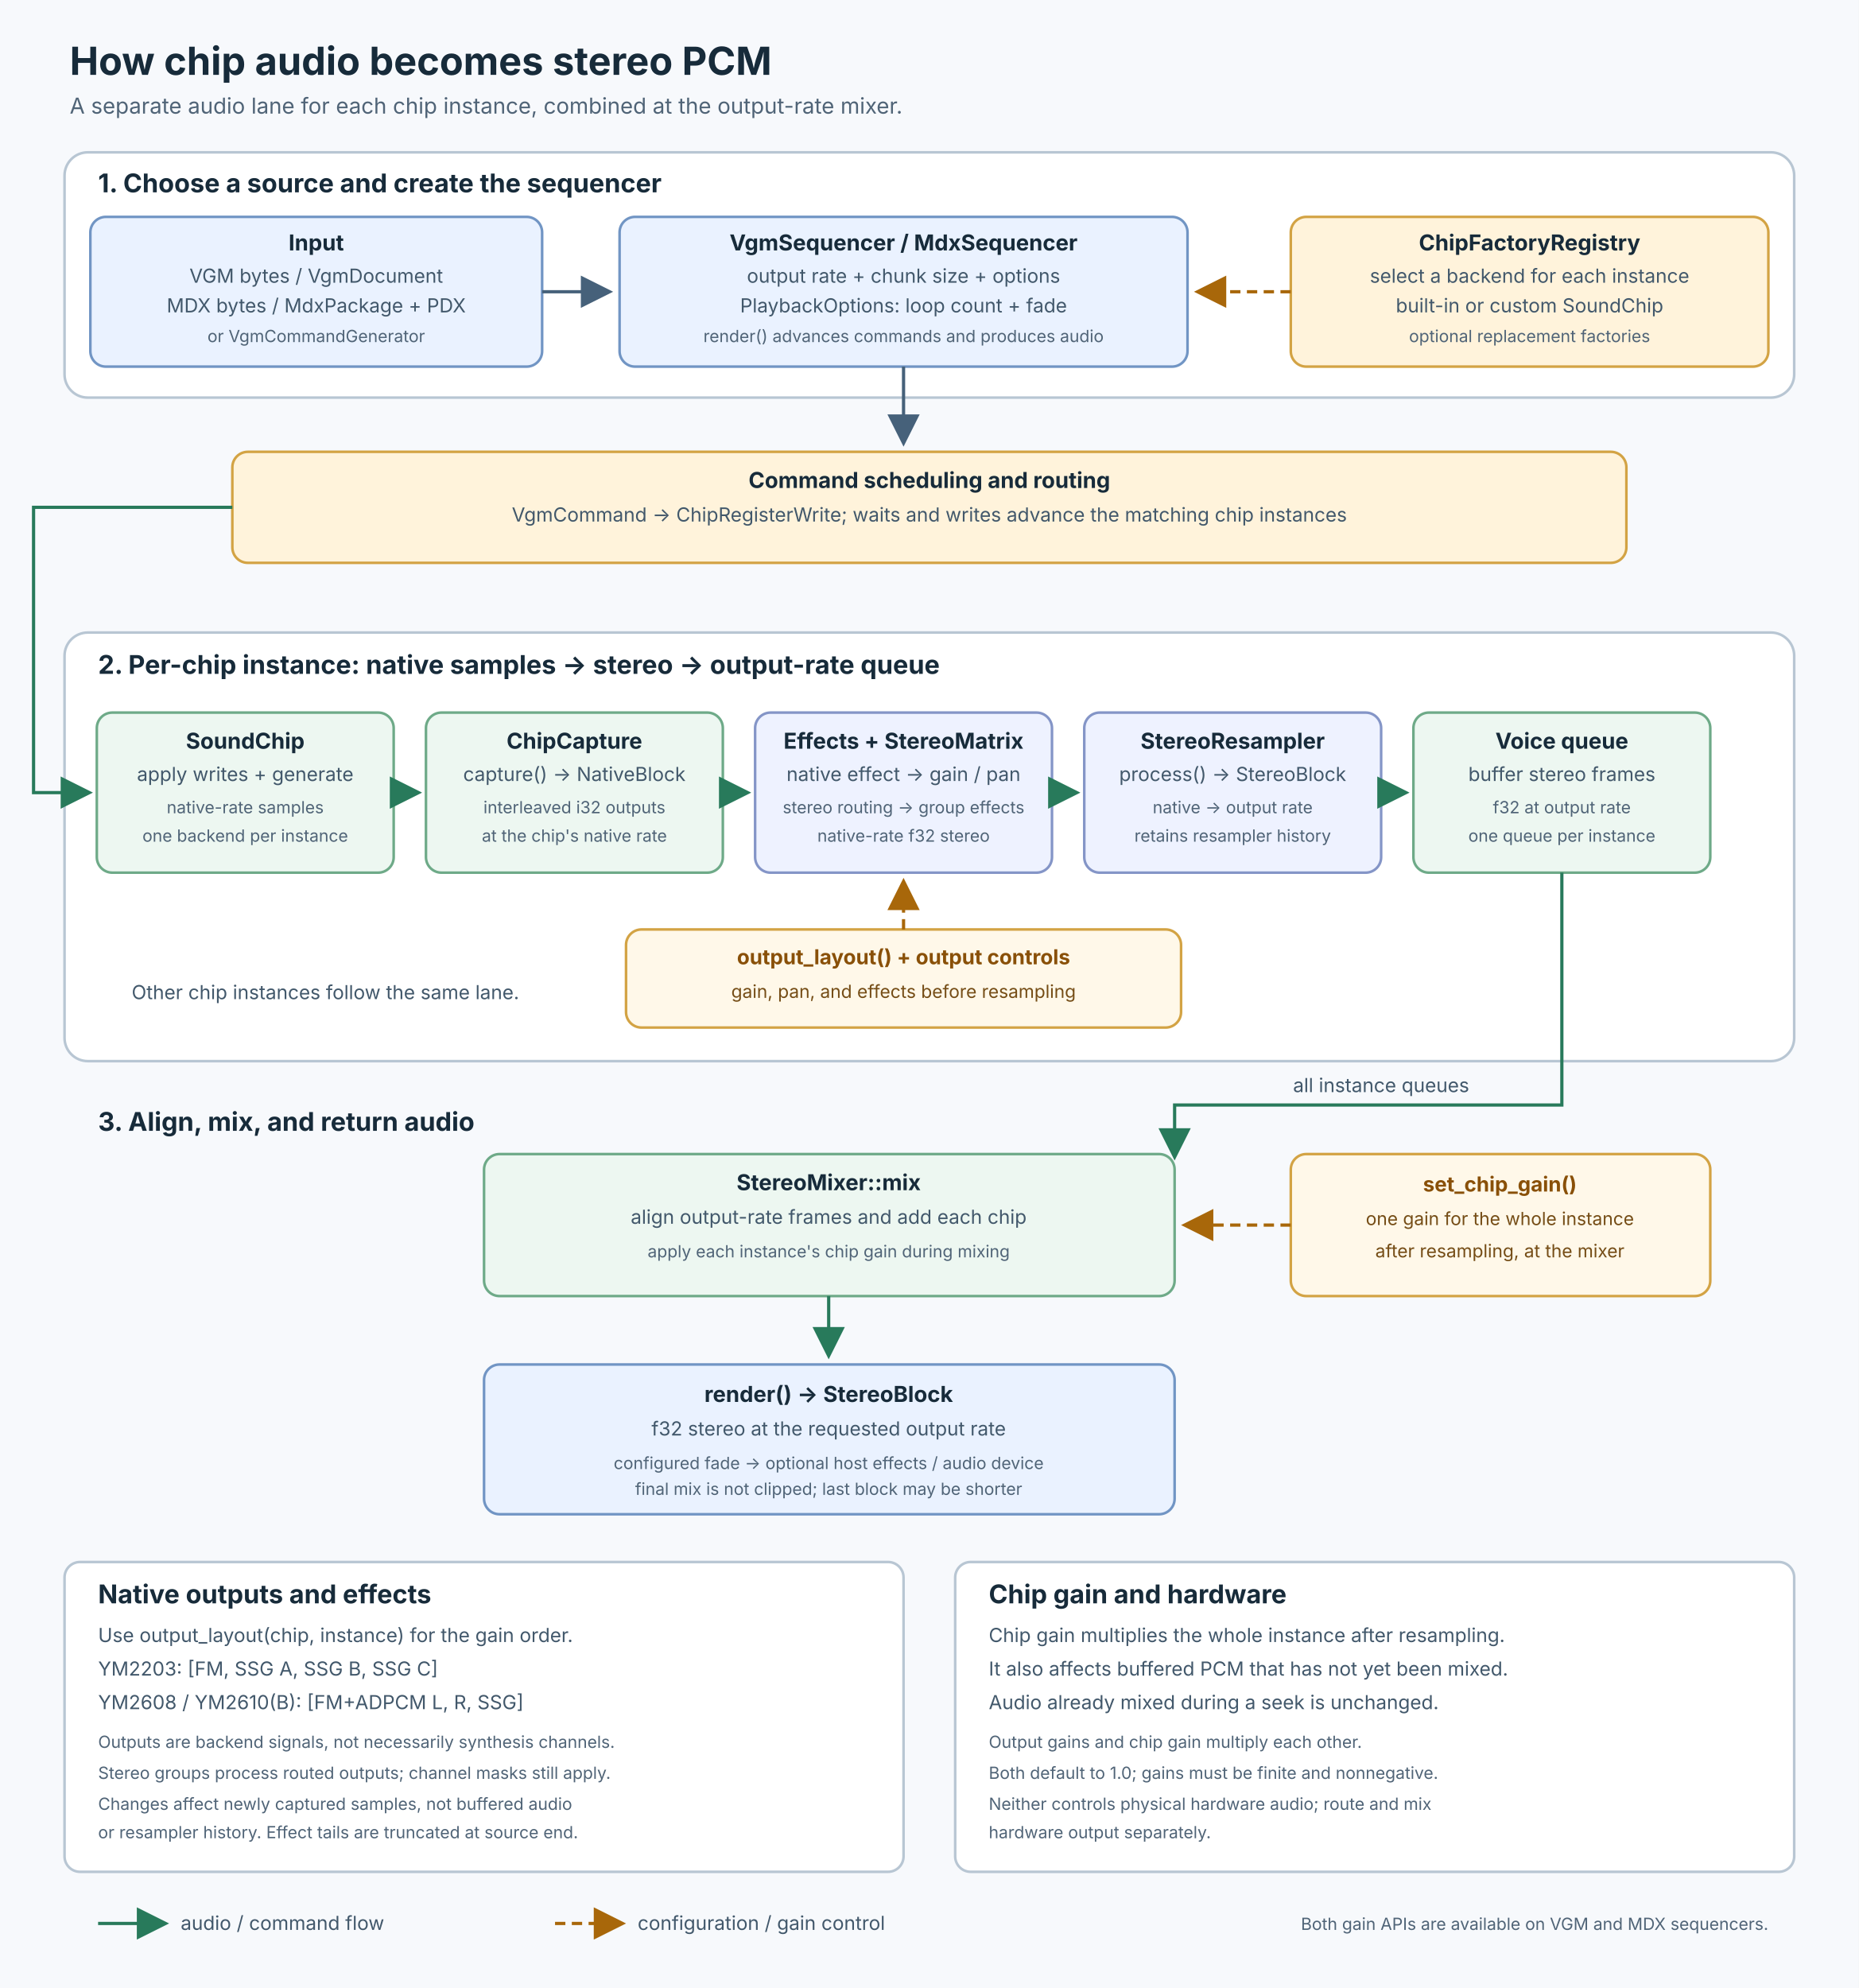
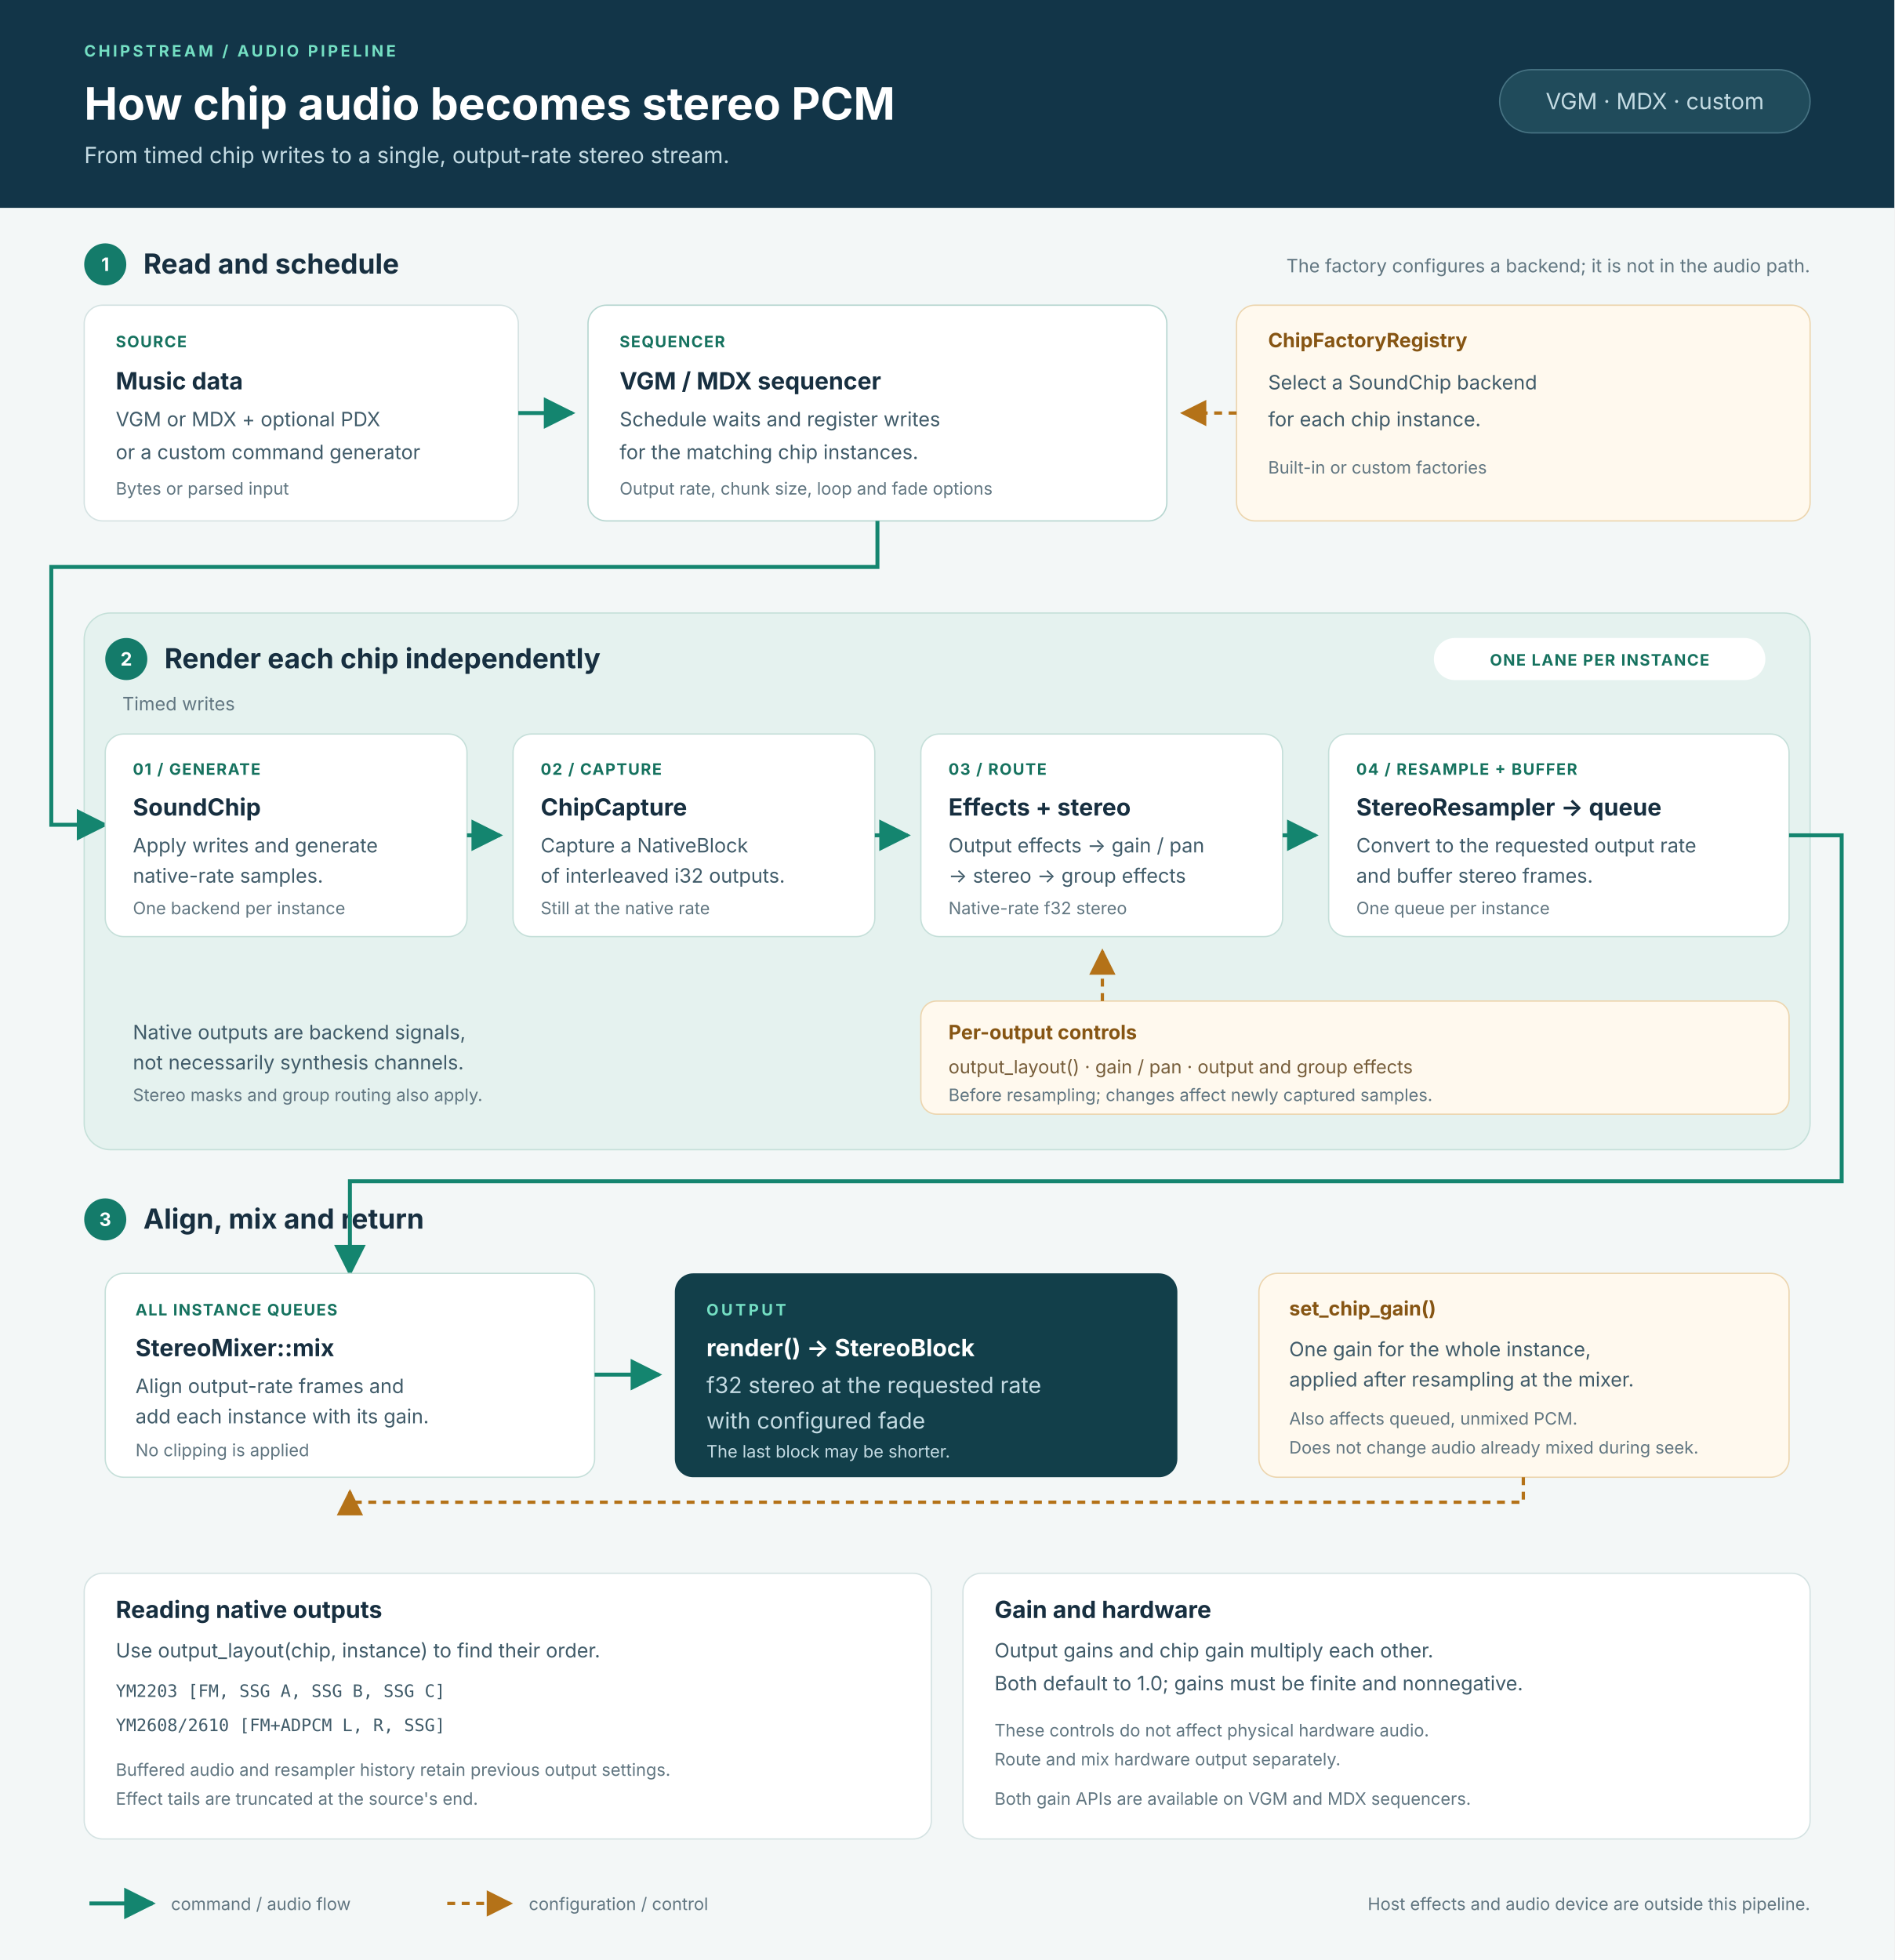
- <svg xmlns="http://www.w3.org/2000/svg" width="1440" height="1540" viewBox="0 0 1440 1540" role="img" aria-labelledby="title description">
+ <svg xmlns="http://www.w3.org/2000/svg" width="1440" height="1490" viewBox="0 0 1440 1490" role="img" aria-labelledby="title description">
  <defs>
-     <marker id="arrow" markerWidth="10" markerHeight="10" refX="8" refY="5" orient="auto">
-       <path d="M0,0 L10,5 L0,10 Z" fill="#46617a" />
+     <marker id="arrow" viewBox="0 0 10 10" refX="9" refY="5" markerWidth="8" markerHeight="8" orient="auto-start-reverse">
+       <path d="M0 0L10 5L0 10Z" fill="#14856f" />
    </marker>
-     <marker id="audio-arrow" markerWidth="10" markerHeight="10" refX="8" refY="5" orient="auto">
-       <path d="M0,0 L10,5 L0,10 Z" fill="#287a5b" />
-     </marker>
-     <marker id="control-arrow" markerWidth="10" markerHeight="10" refX="8" refY="5" orient="auto">
-       <path d="M0,0 L10,5 L0,10 Z" fill="#a8670a" />
+     <marker id="config-arrow" viewBox="0 0 10 10" refX="9" refY="5" markerWidth="8" markerHeight="8" orient="auto">
+       <path d="M0 0L10 5L0 10Z" fill="#b47218" />
    </marker>
    <style>
-       text { font-family: system-ui, -apple-system, "Segoe UI", sans-serif; fill: #172b3a; }
-       .title { font-size: 30px; font-weight: 700; }
-       .subtitle { font-size: 17px; fill: #506477; }
-       .heading { font-size: 20px; font-weight: 700; }
-       .label { font-size: 17px; font-weight: 700; }
-       .small { font-size: 15px; fill: #42586b; }
-       .tiny { font-size: 13px; fill: #506477; }
-       .api { font-size: 16px; font-weight: 700; fill: #895008; }
-       .api-small { font-size: 14px; fill: #754d16; }
-       .box { stroke-width: 2; rx: 12; }
-       .arrow { fill: none; stroke: #46617a; stroke-width: 2.5; marker-end: url(#arrow); }
-       .audio { fill: none; stroke: #287a5b; stroke-width: 2.5; marker-end: url(#audio-arrow); }
-       .control { fill: none; stroke: #a8670a; stroke-width: 2.5; stroke-dasharray: 8 5; marker-end: url(#control-arrow); }
+       text { font-family: system-ui, -apple-system, "Segoe UI", sans-serif; fill: #172f40; }
+       .hero-title { font-size: 34px; font-weight: 700; fill: #ffffff; }
+       .hero-sub { font-size: 17px; fill: #c4dbe3; }
+       .eyebrow { font-size: 12px; font-weight: 700; letter-spacing: 2px; fill: #74dfc3; }
+       .section { font-size: 21px; font-weight: 700; }
+       .section-note { font-size: 14px; fill: #617681; }
+       .number { font-size: 14px; font-weight: 700; fill: #ffffff; }
+       .card-title { font-size: 18px; font-weight: 700; }
+       .body { font-size: 15px; fill: #405b69; }
+       .small { font-size: 13px; fill: #617681; }
+       .tag { font-size: 12px; font-weight: 700; letter-spacing: 0.8px; fill: #16725f; }
+       .config-title { font-size: 15px; font-weight: 700; fill: #865513; }
+       .config-body { font-size: 14px; fill: #765d3a; }
+       .mono { font-family: ui-monospace, "SFMono-Regular", Consolas, monospace; font-size: 13px; fill: #405b69; }
+       .signal { fill: none; stroke: #14856f; stroke-width: 3; marker-end: url(#arrow); }
+       .config { fill: none; stroke: #b47218; stroke-width: 2.5; stroke-dasharray: 6 5; marker-end: url(#config-arrow); }
    </style>
  </defs>
-   <rect width="100%" height="100%" fill="#f7f9fc" />
-   <text x="54" y="58" class="title">How chip audio becomes stereo PCM</text>
-   <text x="54" y="88" class="subtitle">A separate audio lane for each chip instance, combined at the output-rate mixer.</text>
-   <rect x="50" y="118" width="1340" height="190" rx="18" fill="#ffffff" stroke="#b8c6d3" stroke-width="2" />
-   <text x="76" y="149" class="heading">1. Choose a source and create the sequencer</text>
-   <rect x="70" y="168" width="350" height="116" class="box" fill="#eaf2ff" stroke="#7195c4" />
-   <text x="245" y="194" text-anchor="middle" class="label">Input</text>
-   <text x="245" y="219" text-anchor="middle" class="small">VGM bytes / VgmDocument</text>
-   <text x="245" y="242" text-anchor="middle" class="small">MDX bytes / MdxPackage + PDX</text>
-   <text x="245" y="265" text-anchor="middle" class="tiny">or VgmCommandGenerator</text>
-   <rect x="480" y="168" width="440" height="116" class="box" fill="#eaf2ff" stroke="#7195c4" />
-   <text x="700" y="194" text-anchor="middle" class="label">VgmSequencer / MdxSequencer</text>
-   <text x="700" y="219" text-anchor="middle" class="small">output rate + chunk size + options</text>
-   <text x="700" y="242" text-anchor="middle" class="small">PlaybackOptions: loop count + fade</text>
-   <text x="700" y="265" text-anchor="middle" class="tiny">render() advances commands and produces audio</text>
-   <path d="M420 226 H470" class="arrow" />
-   <rect x="1000" y="168" width="370" height="116" class="box" fill="#fff3db" stroke="#d3a344" />
-   <text x="1185" y="194" text-anchor="middle" class="label">ChipFactoryRegistry</text>
-   <text x="1185" y="219" text-anchor="middle" class="small">select a backend for each instance</text>
-   <text x="1185" y="242" text-anchor="middle" class="small">built-in or custom SoundChip</text>
-   <text x="1185" y="265" text-anchor="middle" class="tiny">optional replacement factories</text>
-   <path d="M1000 226 H930" class="control" />
-   <path d="M700 284 V341" class="arrow" />
-   <rect x="180" y="350" width="1080" height="86" class="box" fill="#fff3db" stroke="#d3a344" />
-   <text x="720" y="378" text-anchor="middle" class="label">Command scheduling and routing</text>
-   <text x="720" y="404" text-anchor="middle" class="small">VgmCommand → ChipRegisterWrite; waits and writes advance the matching chip instances</text>
-   <rect x="50" y="490" width="1340" height="332" rx="18" fill="#ffffff" stroke="#b8c6d3" stroke-width="2" />
-   <text x="76" y="522" class="heading">2. Per-chip instance: native samples → stereo → output-rate queue</text>
-   <path d="M180 393 H26 V614 H67" class="audio" />
-   <rect x="75" y="552" width="230" height="124" class="box" fill="#edf7f1" stroke="#6eaa88" />
-   <text x="190" y="580" text-anchor="middle" class="label">SoundChip</text>
-   <text x="190" y="605" text-anchor="middle" class="small">apply writes + generate</text>
-   <text x="190" y="630" text-anchor="middle" class="tiny">native-rate samples</text>
-   <text x="190" y="652" text-anchor="middle" class="tiny">one backend per instance</text>
-   <rect x="330" y="552" width="230" height="124" class="box" fill="#edf7f1" stroke="#6eaa88" />
-   <text x="445" y="580" text-anchor="middle" class="label">ChipCapture</text>
-   <text x="445" y="605" text-anchor="middle" class="small">capture() → NativeBlock</text>
-   <text x="445" y="630" text-anchor="middle" class="tiny">interleaved i32 outputs</text>
-   <text x="445" y="652" text-anchor="middle" class="tiny">at the chip's native rate</text>
-   <path d="M305 614 H322" class="audio" />
-   <rect x="585" y="552" width="230" height="124" class="box" fill="#eef2ff" stroke="#8495c7" />
-   <text x="700" y="580" text-anchor="middle" class="label">Effects + StereoMatrix</text>
-   <text x="700" y="605" text-anchor="middle" class="small">native effect → gain / pan</text>
-   <text x="700" y="630" text-anchor="middle" class="tiny">stereo routing → group effects</text>
-   <text x="700" y="652" text-anchor="middle" class="tiny">native-rate f32 stereo</text>
-   <path d="M560 614 H577" class="audio" />
-   <rect x="840" y="552" width="230" height="124" class="box" fill="#eef2ff" stroke="#8495c7" />
-   <text x="955" y="580" text-anchor="middle" class="label">StereoResampler</text>
-   <text x="955" y="605" text-anchor="middle" class="small">process() → StereoBlock</text>
-   <text x="955" y="630" text-anchor="middle" class="tiny">native → output rate</text>
-   <text x="955" y="652" text-anchor="middle" class="tiny">retains resampler history</text>
-   <path d="M815 614 H832" class="audio" />
-   <rect x="1095" y="552" width="230" height="124" class="box" fill="#edf7f1" stroke="#6eaa88" />
-   <text x="1210" y="580" text-anchor="middle" class="label">Voice queue</text>
-   <text x="1210" y="605" text-anchor="middle" class="small">buffer stereo frames</text>
-   <text x="1210" y="630" text-anchor="middle" class="tiny">f32 at output rate</text>
-   <text x="1210" y="652" text-anchor="middle" class="tiny">one queue per instance</text>
-   <path d="M1070 614 H1087" class="audio" />
-   <rect x="485" y="720" width="430" height="76" class="box" fill="#fff8e9" stroke="#d3a344" />
-   <text x="700" y="747" text-anchor="middle" class="api">output_layout() + output controls</text>
-   <text x="700" y="773" text-anchor="middle" class="api-small">gain, pan, and effects before resampling</text>
-   <path d="M700 720 V685" class="control" />
-   <text x="102" y="774" class="small">Other chip instances follow the same lane.</text>
-   <path d="M1210 676 V856 H910 V894" class="audio" />
-   <text x="1070" y="846" text-anchor="middle" class="small">all instance queues</text>
-   <text x="76" y="876" class="heading">3. Align, mix, and return audio</text>
-   <rect x="375" y="894" width="535" height="110" class="box" fill="#edf7f1" stroke="#6eaa88" />
-   <text x="642" y="922" text-anchor="middle" class="label">StereoMixer::mix</text>
-   <text x="642" y="948" text-anchor="middle" class="small">align output-rate frames and add each chip</text>
-   <text x="642" y="974" text-anchor="middle" class="tiny">apply each instance's chip gain during mixing</text>
-   <rect x="1000" y="894" width="325" height="110" class="box" fill="#fff8e9" stroke="#d3a344" />
-   <text x="1162" y="923" text-anchor="middle" class="api">set_chip_gain()</text>
-   <text x="1162" y="949" text-anchor="middle" class="api-small">one gain for the whole instance</text>
-   <text x="1162" y="974" text-anchor="middle" class="api-small">after resampling, at the mixer</text>
-   <path d="M1000 949 H920" class="control" />
-   <path d="M642 1004 V1048" class="audio" />
-   <rect x="375" y="1057" width="535" height="116" class="box" fill="#eaf2ff" stroke="#7195c4" />
-   <text x="642" y="1086" text-anchor="middle" class="label">render() → StereoBlock</text>
-   <text x="642" y="1112" text-anchor="middle" class="small">f32 stereo at the requested output rate</text>
-   <text x="642" y="1138" text-anchor="middle" class="tiny">configured fade → optional host effects / audio device</text>
-   <text x="642" y="1158" text-anchor="middle" class="tiny">final mix is not clipped; last block may be shorter</text>
-   <rect x="50" y="1210" width="650" height="240" class="box" fill="#ffffff" stroke="#b8c6d3" />
-   <text x="76" y="1242" class="heading">Native outputs and effects</text>
-   <text x="76" y="1272" class="small">Use output_layout(chip, instance) for the gain order.</text>
-   <text x="76" y="1298" class="small">YM2203: [FM, SSG A, SSG B, SSG C]</text>
-   <text x="76" y="1324" class="small">YM2608 / YM2610(B): [FM+ADPCM L, R, SSG]</text>
-   <text x="76" y="1354" class="tiny">Outputs are backend signals, not necessarily synthesis channels.</text>
-   <text x="76" y="1378" class="tiny">Stereo groups process routed outputs; channel masks still apply.</text>
-   <text x="76" y="1402" class="tiny">Changes affect newly captured samples, not buffered audio</text>
-   <text x="76" y="1424" class="tiny">or resampler history. Effect tails are truncated at source end.</text>
-   <rect x="740" y="1210" width="650" height="240" class="box" fill="#ffffff" stroke="#b8c6d3" />
-   <text x="766" y="1242" class="heading">Chip gain and hardware</text>
-   <text x="766" y="1272" class="small">Chip gain multiplies the whole instance after resampling.</text>
-   <text x="766" y="1298" class="small">It also affects buffered PCM that has not yet been mixed.</text>
-   <text x="766" y="1324" class="small">Audio already mixed during a seek is unchanged.</text>
-   <text x="766" y="1354" class="tiny">Output gains and chip gain multiply each other.</text>
-   <text x="766" y="1378" class="tiny">Both default to 1.0; gains must be finite and nonnegative.</text>
-   <text x="766" y="1402" class="tiny">Neither controls physical hardware audio; route and mix</text>
-   <text x="766" y="1424" class="tiny">hardware output separately.</text>
-   <path d="M76 1490 H126" class="audio" />
-   <text x="140" y="1495" class="small">audio / command flow</text>
-   <path d="M430 1490 H480" class="control" />
-   <text x="494" y="1495" class="small">configuration / gain control</text>
-   <text x="1370" y="1495" text-anchor="end" class="tiny">Both gain APIs are available on VGM and MDX sequencers.</text>
+   <rect width="1440" height="1490" fill="#f3f7f7" />
+   <rect width="1440" height="158" fill="#123548" />
+   <text x="64" y="43" class="eyebrow">CHIPSTREAM / AUDIO PIPELINE</text>
+   <text x="64" y="91" class="hero-title">How chip audio becomes stereo PCM</text>
+   <text x="64" y="124" class="hero-sub">From timed chip writes to a single, output-rate stereo stream.</text>
+   <rect x="1140" y="53" width="236" height="48" rx="24" fill="#204b5b" stroke="#477383" />
+   <text x="1258" y="83" text-anchor="middle" class="hero-sub">VGM  ·  MDX  ·  custom</text>
+   <circle cx="80" cy="201" r="16" fill="#147b6a" />
+   <text x="80" y="206" text-anchor="middle" class="number">1</text>
+   <text x="109" y="208" class="section">Read and schedule</text>
+   <text x="1376" y="207" text-anchor="end" class="section-note">The factory configures a backend; it is not in the audio path.</text>
+   <rect x="64" y="232" width="330" height="164" rx="14" fill="#ffffff" stroke="#d4e2e2" />
+   <text x="88" y="264" class="tag">SOURCE</text>
+   <text x="88" y="296" class="card-title">Music data</text>
+   <text x="88" y="324" class="body">VGM or MDX + optional PDX</text>
+   <text x="88" y="349" class="body">or a custom command generator</text>
+   <text x="88" y="376" class="small">Bytes or parsed input</text>
+   <rect x="447" y="232" width="440" height="164" rx="14" fill="#ffffff" stroke="#b6d6d0" />
+   <text x="471" y="264" class="tag">SEQUENCER</text>
+   <text x="471" y="296" class="card-title">VGM / MDX sequencer</text>
+   <text x="471" y="324" class="body">Schedule waits and register writes</text>
+   <text x="471" y="349" class="body">for the matching chip instances.</text>
+   <text x="471" y="376" class="small">Output rate, chunk size, loop and fade options</text>
+   <path d="M394 314H435" class="signal" />
+   <rect x="940" y="232" width="436" height="164" rx="14" fill="#fff9ee" stroke="#ecd5ae" />
+   <text x="964" y="264" class="config-title">ChipFactoryRegistry</text>
+   <text x="964" y="296" class="body">Select a SoundChip backend</text>
+   <text x="964" y="324" class="body">for each chip instance.</text>
+   <text x="964" y="360" class="small">Built-in or custom factories</text>
+   <path d="M940 314H899" class="config" />
+   <rect x="64" y="466" width="1312" height="408" rx="20" fill="#e5f2ef" stroke="#c5e0d9" />
+   <circle cx="96" cy="501" r="16" fill="#147b6a" />
+   <text x="96" y="506" text-anchor="middle" class="number">2</text>
+   <text x="125" y="508" class="section">Render each chip independently</text>
+   <rect x="1090" y="485" width="252" height="32" rx="16" fill="#ffffff" />
+   <text x="1216" y="506" text-anchor="middle" class="tag">ONE LANE PER INSTANCE</text>
+   <path d="M667 396V431H39V627H80" class="signal" />
+   <text x="93" y="540" class="section-note">Timed writes</text>
+   <rect x="80" y="558" width="275" height="154" rx="14" fill="#ffffff" stroke="#c5dfd9" />
+   <text x="101" y="589" class="tag">01 / GENERATE</text>
+   <text x="101" y="620" class="card-title">SoundChip</text>
+   <text x="101" y="648" class="body">Apply writes and generate</text>
+   <text x="101" y="671" class="body">native-rate samples.</text>
+   <text x="101" y="695" class="small">One backend per instance</text>
+   <rect x="390" y="558" width="275" height="154" rx="14" fill="#ffffff" stroke="#c5dfd9" />
+   <text x="411" y="589" class="tag">02 / CAPTURE</text>
+   <text x="411" y="620" class="card-title">ChipCapture</text>
+   <text x="411" y="648" class="body">Capture a NativeBlock</text>
+   <text x="411" y="671" class="body">of interleaved i32 outputs.</text>
+   <text x="411" y="695" class="small">Still at the native rate</text>
+   <path d="M355 635H380" class="signal" />
+   <rect x="700" y="558" width="275" height="154" rx="14" fill="#ffffff" stroke="#c5dfd9" />
+   <text x="721" y="589" class="tag">03 / ROUTE</text>
+   <text x="721" y="620" class="card-title">Effects + stereo</text>
+   <text x="721" y="648" class="body">Output effects → gain / pan</text>
+   <text x="721" y="671" class="body">→ stereo → group effects</text>
+   <text x="721" y="695" class="small">Native-rate f32 stereo</text>
+   <path d="M665 635H690" class="signal" />
+   <rect x="1010" y="558" width="350" height="154" rx="14" fill="#ffffff" stroke="#c5dfd9" />
+   <text x="1031" y="589" class="tag">04 / RESAMPLE + BUFFER</text>
+   <text x="1031" y="620" class="card-title">StereoResampler → queue</text>
+   <text x="1031" y="648" class="body">Convert to the requested output rate</text>
+   <text x="1031" y="671" class="body">and buffer stereo frames.</text>
+   <text x="1031" y="695" class="small">One queue per instance</text>
+   <path d="M975 635H1000" class="signal" />
+   <rect x="700" y="761" width="660" height="86" rx="12" fill="#fff9ee" stroke="#ecd5ae" />
+   <text x="721" y="790" class="config-title">Per-output controls</text>
+   <text x="721" y="816" class="config-body">output_layout() · gain / pan · output and group effects</text>
+   <text x="721" y="837" class="small">Before resampling; changes affect newly captured samples.</text>
+   <path d="M838 761V723" class="config" />
+   <text x="101" y="790" class="body">Native outputs are backend signals,</text>
+   <text x="101" y="813" class="body">not necessarily synthesis channels.</text>
+   <text x="101" y="837" class="small">Stereo masks and group routing also apply.</text>
+   <circle cx="80" cy="927" r="16" fill="#147b6a" />
+   <text x="80" y="932" text-anchor="middle" class="number">3</text>
+   <text x="109" y="934" class="section">Align, mix and return</text>
+   <path d="M1360 635H1400V898H266V968" class="signal" />
+   <rect x="80" y="968" width="372" height="155" rx="14" fill="#ffffff" stroke="#c5dfd9" />
+   <text x="103" y="1000" class="tag">ALL INSTANCE QUEUES</text>
+   <text x="103" y="1031" class="card-title">StereoMixer::mix</text>
+   <text x="103" y="1059" class="body">Align output-rate frames and</text>
+   <text x="103" y="1082" class="body">add each instance with its gain.</text>
+   <text x="103" y="1107" class="small">No clipping is applied</text>
+   <rect x="513" y="968" width="382" height="155" rx="14" fill="#123f4a" />
+   <text x="537" y="1000" class="eyebrow">OUTPUT</text>
+   <text x="537" y="1031" class="card-title" style="fill:#ffffff">render() → StereoBlock</text>
+   <text x="537" y="1059" class="hero-sub">f32 stereo at the requested rate</text>
+   <text x="537" y="1086" class="hero-sub">with configured fade</text>
+   <text x="537" y="1108" class="small" style="fill:#c4dbe3">The last block may be shorter.</text>
+   <path d="M452 1045H501" class="signal" />
+   <rect x="957" y="968" width="403" height="155" rx="14" fill="#fff9ee" stroke="#ecd5ae" />
+   <text x="980" y="1000" class="config-title">set_chip_gain()</text>
+   <text x="980" y="1031" class="body">One gain for the whole instance,</text>
+   <text x="980" y="1054" class="body">applied after resampling at the mixer.</text>
+   <text x="980" y="1083" class="small">Also affects queued, unmixed PCM.</text>
+   <text x="980" y="1105" class="small">Does not change audio already mixed during seek.</text>
+   <path d="M1158 1123V1142H266V1134" class="config" />
+   <rect x="64" y="1196" width="644" height="202" rx="14" fill="#ffffff" stroke="#d4e2e2" />
+   <text x="88" y="1230" class="card-title">Reading native outputs</text>
+   <text x="88" y="1260" class="body">Use output_layout(chip, instance) to find their order.</text>
+   <text x="88" y="1290" class="mono">YM2203      [FM, SSG A, SSG B, SSG C]</text>
+   <text x="88" y="1316" class="mono">YM2608/2610 [FM+ADPCM L, R, SSG]</text>
+   <text x="88" y="1350" class="small">Buffered audio and resampler history retain previous output settings.</text>
+   <text x="88" y="1372" class="small">Effect tails are truncated at the source's end.</text>
+   <rect x="732" y="1196" width="644" height="202" rx="14" fill="#ffffff" stroke="#d4e2e2" />
+   <text x="756" y="1230" class="card-title">Gain and hardware</text>
+   <text x="756" y="1260" class="body">Output gains and chip gain multiply each other.</text>
+   <text x="756" y="1285" class="body">Both default to 1.0; gains must be finite and nonnegative.</text>
+   <text x="756" y="1320" class="small">These controls do not affect physical hardware audio.</text>
+   <text x="756" y="1342" class="small">Route and mix hardware output separately.</text>
+   <text x="756" y="1372" class="small">Both gain APIs are available on VGM and MDX sequencers.</text>
+   <path d="M68 1447H116" class="signal" />
+   <text x="130" y="1452" class="small">command / audio flow</text>
+   <path d="M340 1447H388" class="config" />
+   <text x="402" y="1452" class="small">configuration / control</text>
+   <text x="1376" y="1452" text-anchor="end" class="small">Host effects and audio device are outside this pipeline.</text>
</svg>
